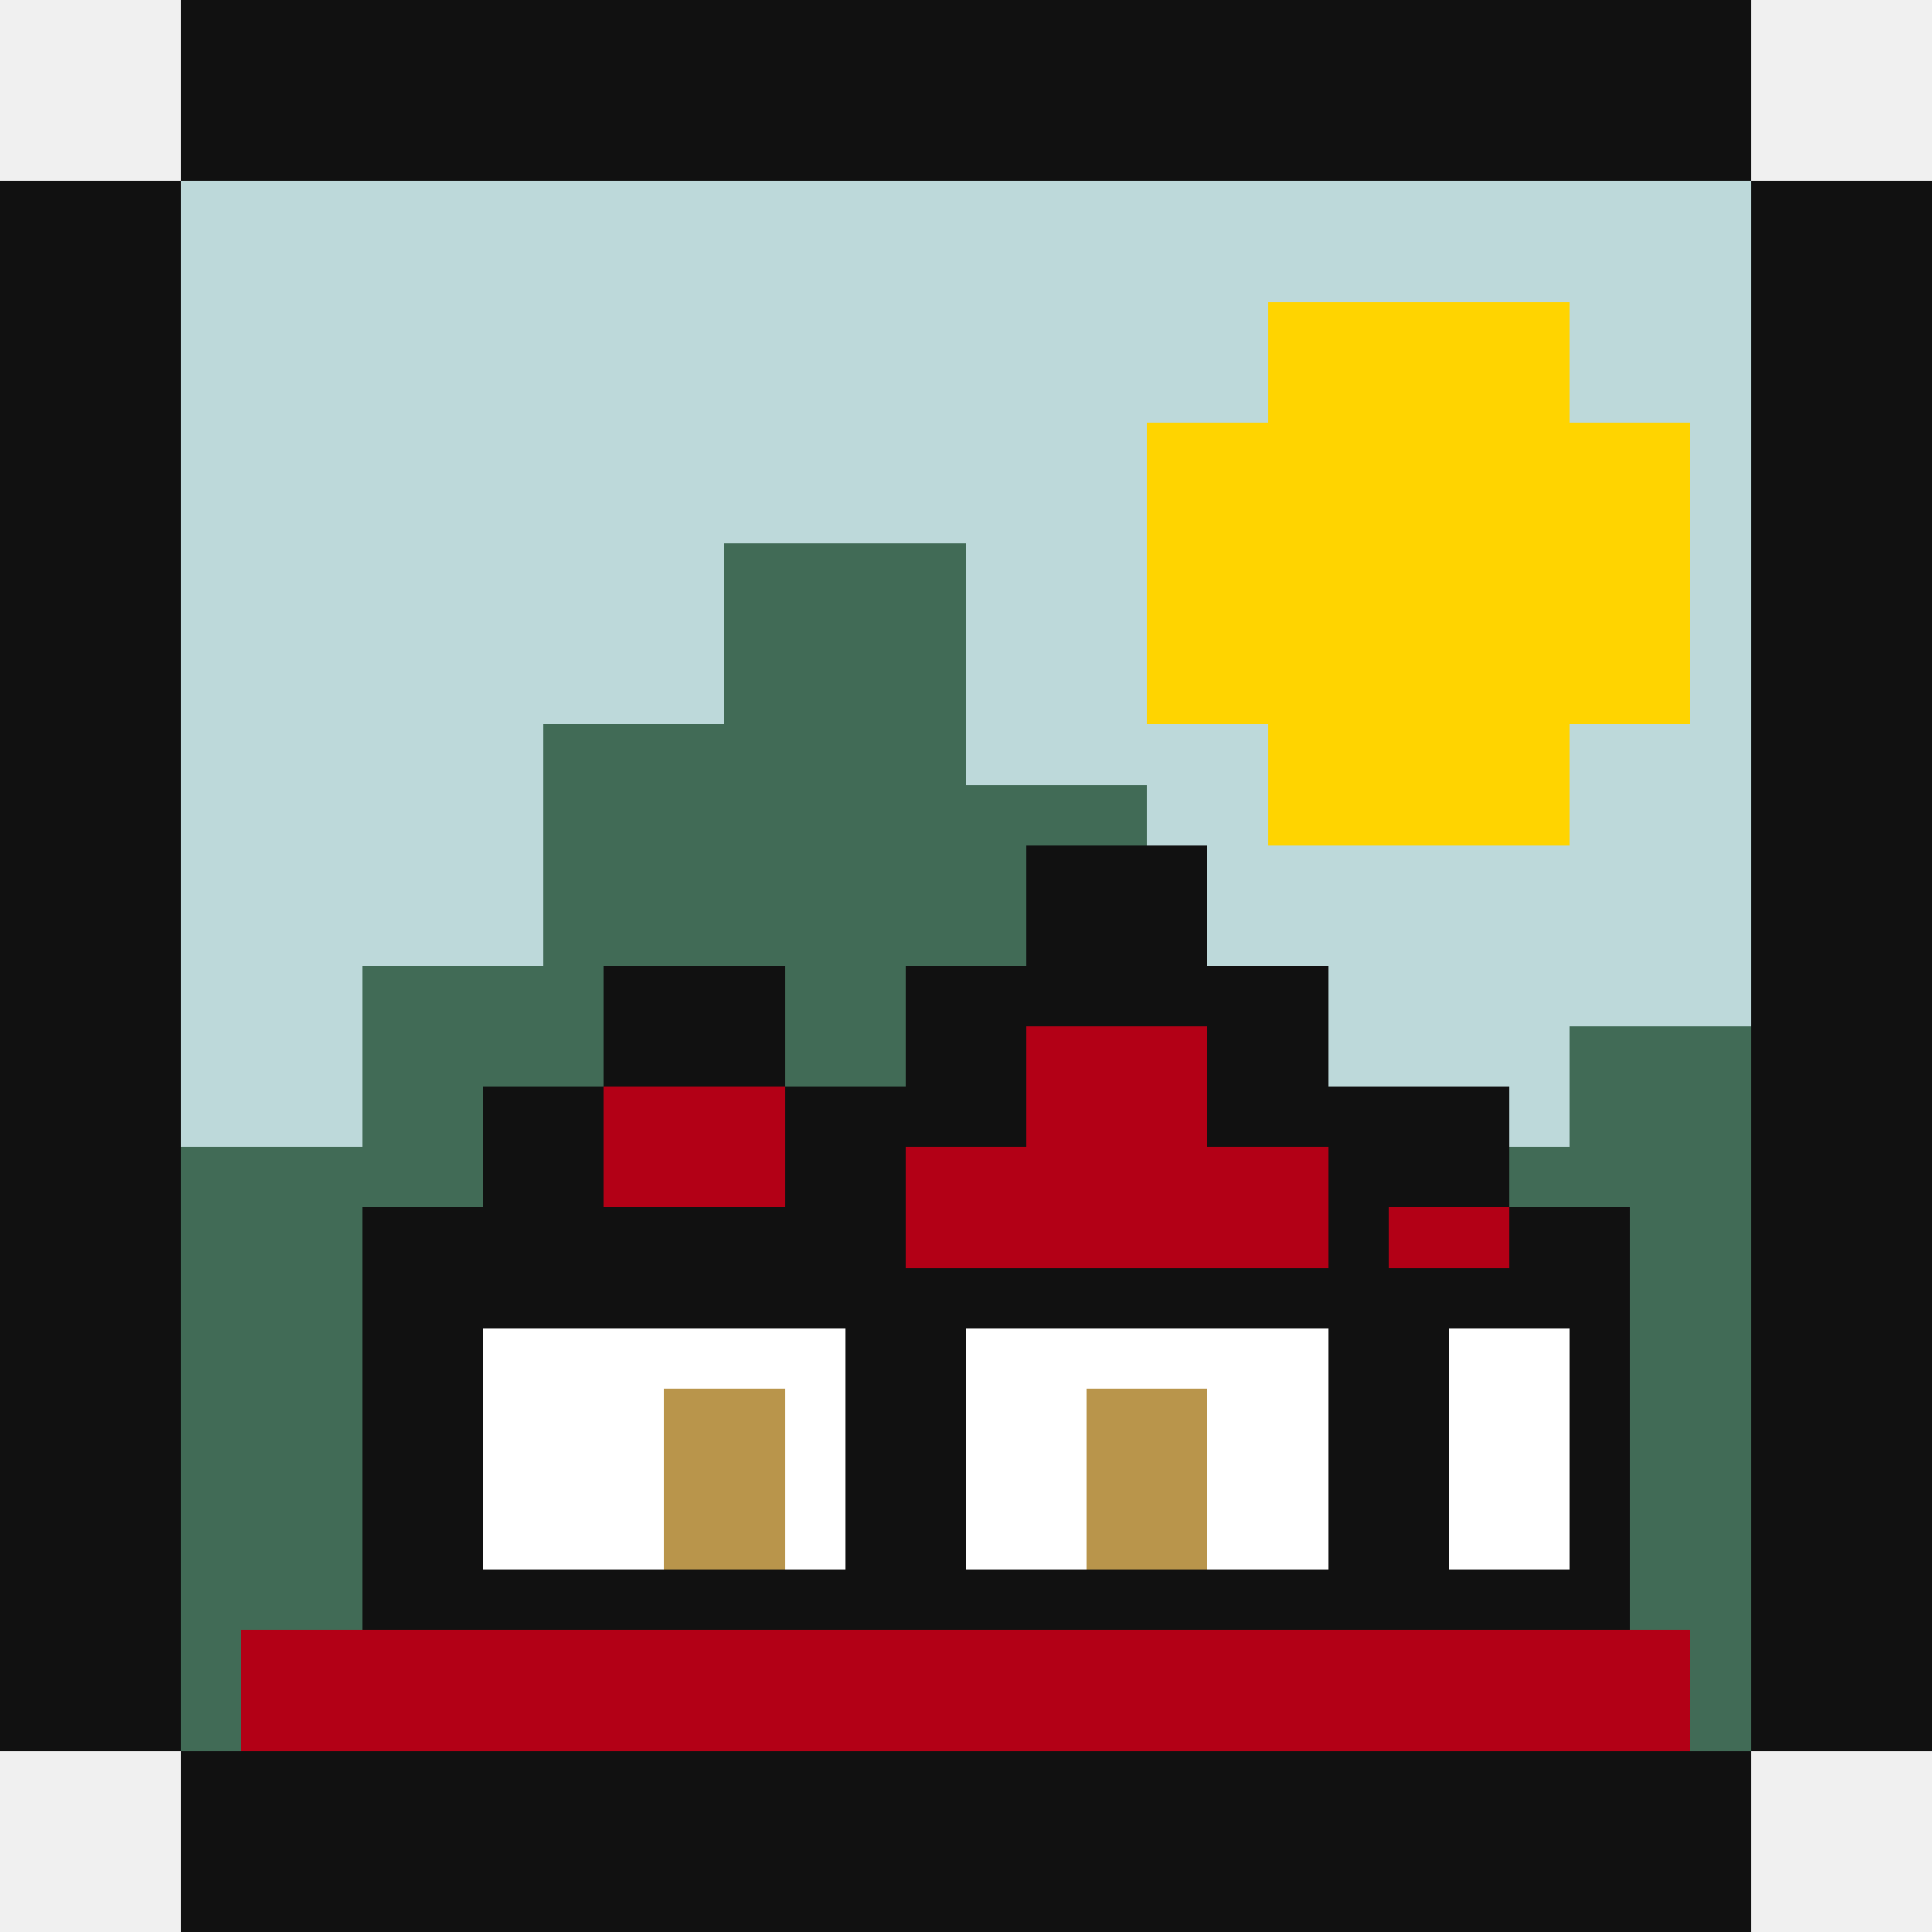
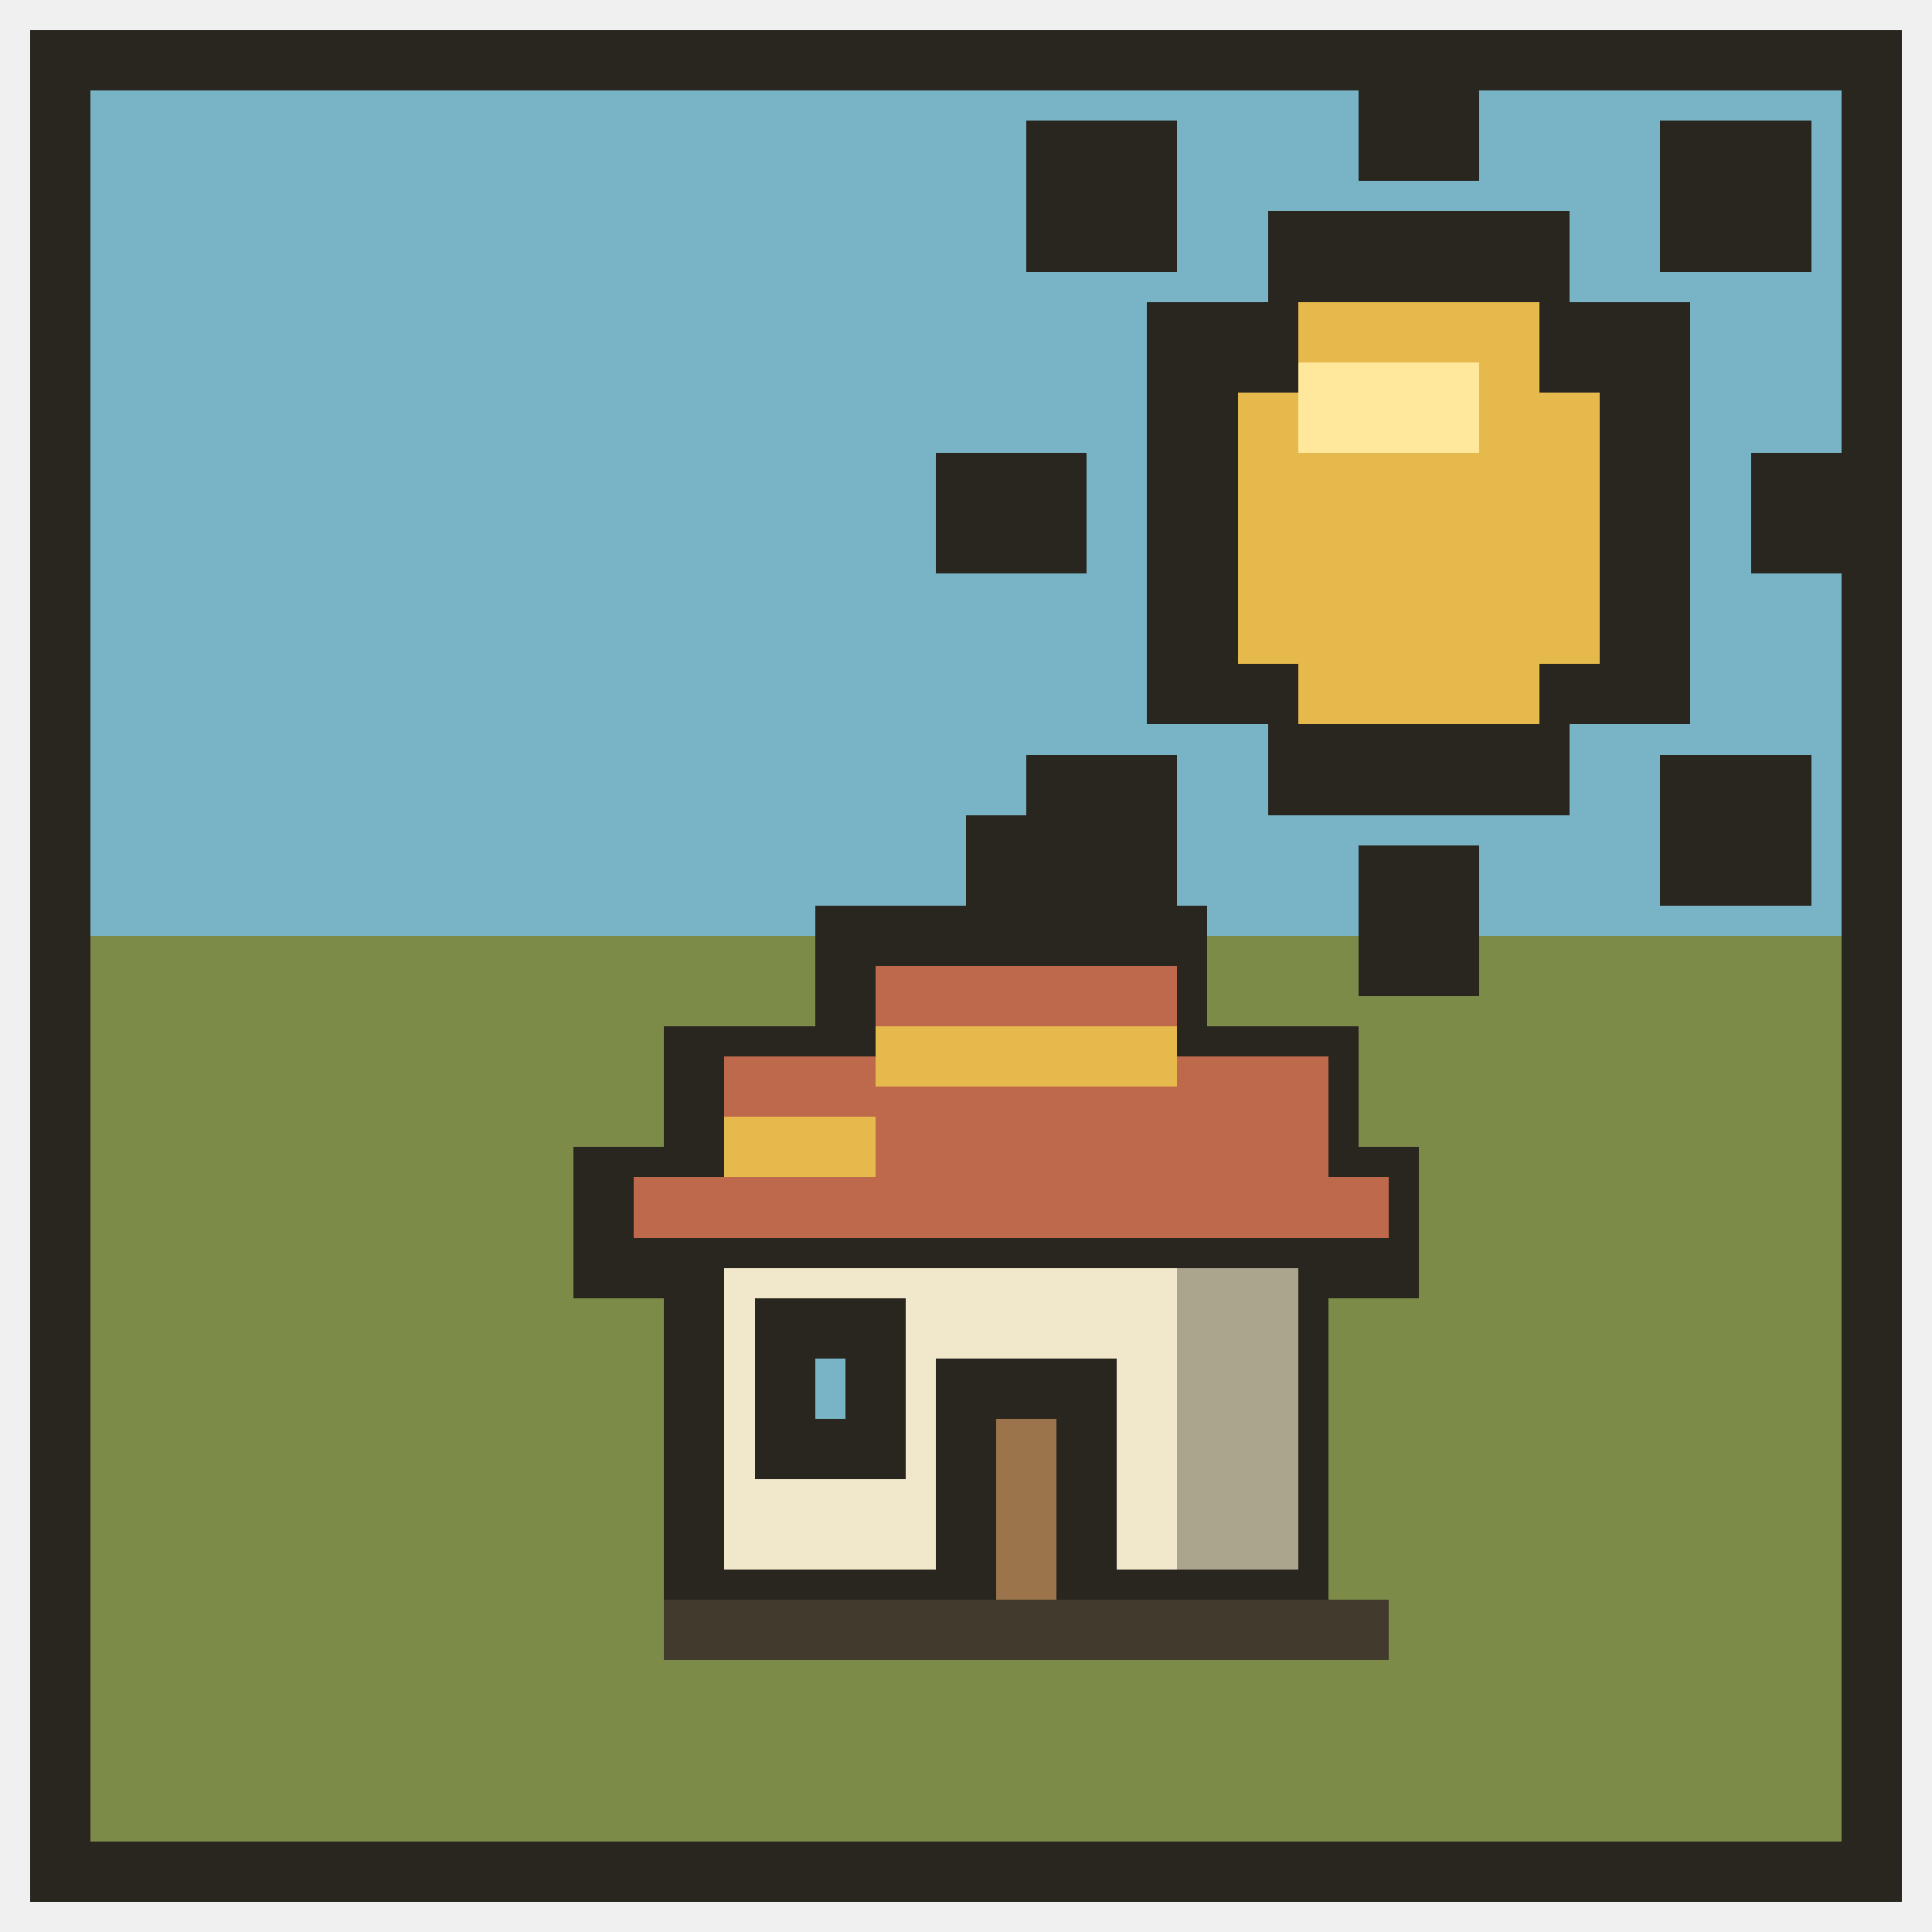
- <svg xmlns="http://www.w3.org/2000/svg" viewBox="0 0 32 32" shape-rendering="crispEdges">
-   <path fill="#111111" d="M3 0h26v3h3v26h-3v3H3v-3H0V3h3z" />
-   <path fill="#bdd9da" d="M3 3h26v26H3z" />
-   <path fill="#FFD400" d="M21 5h5v2h2v5h-2v2h-5v-2h-2V7h2z" />
-   <path fill="#416b56" d="M3 19h3v-3h3v-4h3V9h4v4h3v4h3v2h4v-2h3v12H3z" />
-   <path fill="#111111" d="M6 20h2v-2h2v-2h3v2h2v-2h2v-2h3v2h2v2h3v2h2v7H6z" />
-   <path fill="#B30016" d="M8 20h2v-2h3v2H8z M15 19h2v-2h3v2h2v2h-7z M23 20h2v1h-2z" />
-   <path fill="#FFFFFF" d="M8 22h6v4H8z M16 22h6v4h-6z M24 22h2v4h-2z" />
-   <path fill="#b9954b" d="M11 23h2v3h-2z M18 23h2v3h-2z" />
-   <path fill="#B30016" d="M4 27h24v2H4z" />
+ <svg xmlns="http://www.w3.org/2000/svg" viewBox="0 0 64 64" shape-rendering="crispEdges" role="img" aria-label="Emblema del borgo">
+   <rect x="1" y="1" width="62" height="62" fill="#29251F" />
+   <rect x="3" y="3" width="58" height="58" fill="#78B4C5" />
+   <rect x="3" y="31" width="58" height="30" fill="#7C8B47" />
+   <g transform="translate(16 24)">
+     <path d="M3 14h3v-4h5V6h5V3h3v3h5v4h5v4h2v5h-3v11H6V19H3z" fill="#29251F" />
+     <path d="M5 15h3v-4h5V8h10v3h5v4h2v2H5z" fill="#BF694C" />
+     <path d="M8 13h5v-3h10v2H13v3H8z" fill="#E6B94D" />
+     <rect x="8" y="18" width="19" height="10" fill="#F1E7CA" />
+     <rect x="23" y="18" width="4" height="10" fill="#ABA58D" />
+     <rect x="15" y="21" width="6" height="9" fill="#29251F" />
+     <rect x="17" y="23" width="2" height="7" fill="#9B744B" />
+     <rect x="9" y="19" width="5" height="6" fill="#29251F" />
+     <rect x="11" y="21" width="1" height="2" fill="#78B4C5" />
+     <rect x="6" y="29" width="24" height="2" fill="#423A2C" />
+   </g>
+   <g transform="translate(31 1)">
+     <path d="M14 0h4v5h-4zM14 27h4v5h-4zM0 14h5v4H0zM27 14h5v4h-5zM3 3h5v5H3zM24 3h5v5h-5zM3 24h5v5H3zM24 24h5v5h-5zM11 6h10v3h4v14h-4v3H11v-3H7V9h4z" fill="#29251F" />
+     <path d="M12 9h8v3h2v9h-2v2h-8v-2h-2v-9h2z" fill="#E6B94D" />
+     <rect x="12" y="11" width="6" height="3" fill="#FFE79C" />
+   </g>
</svg>
